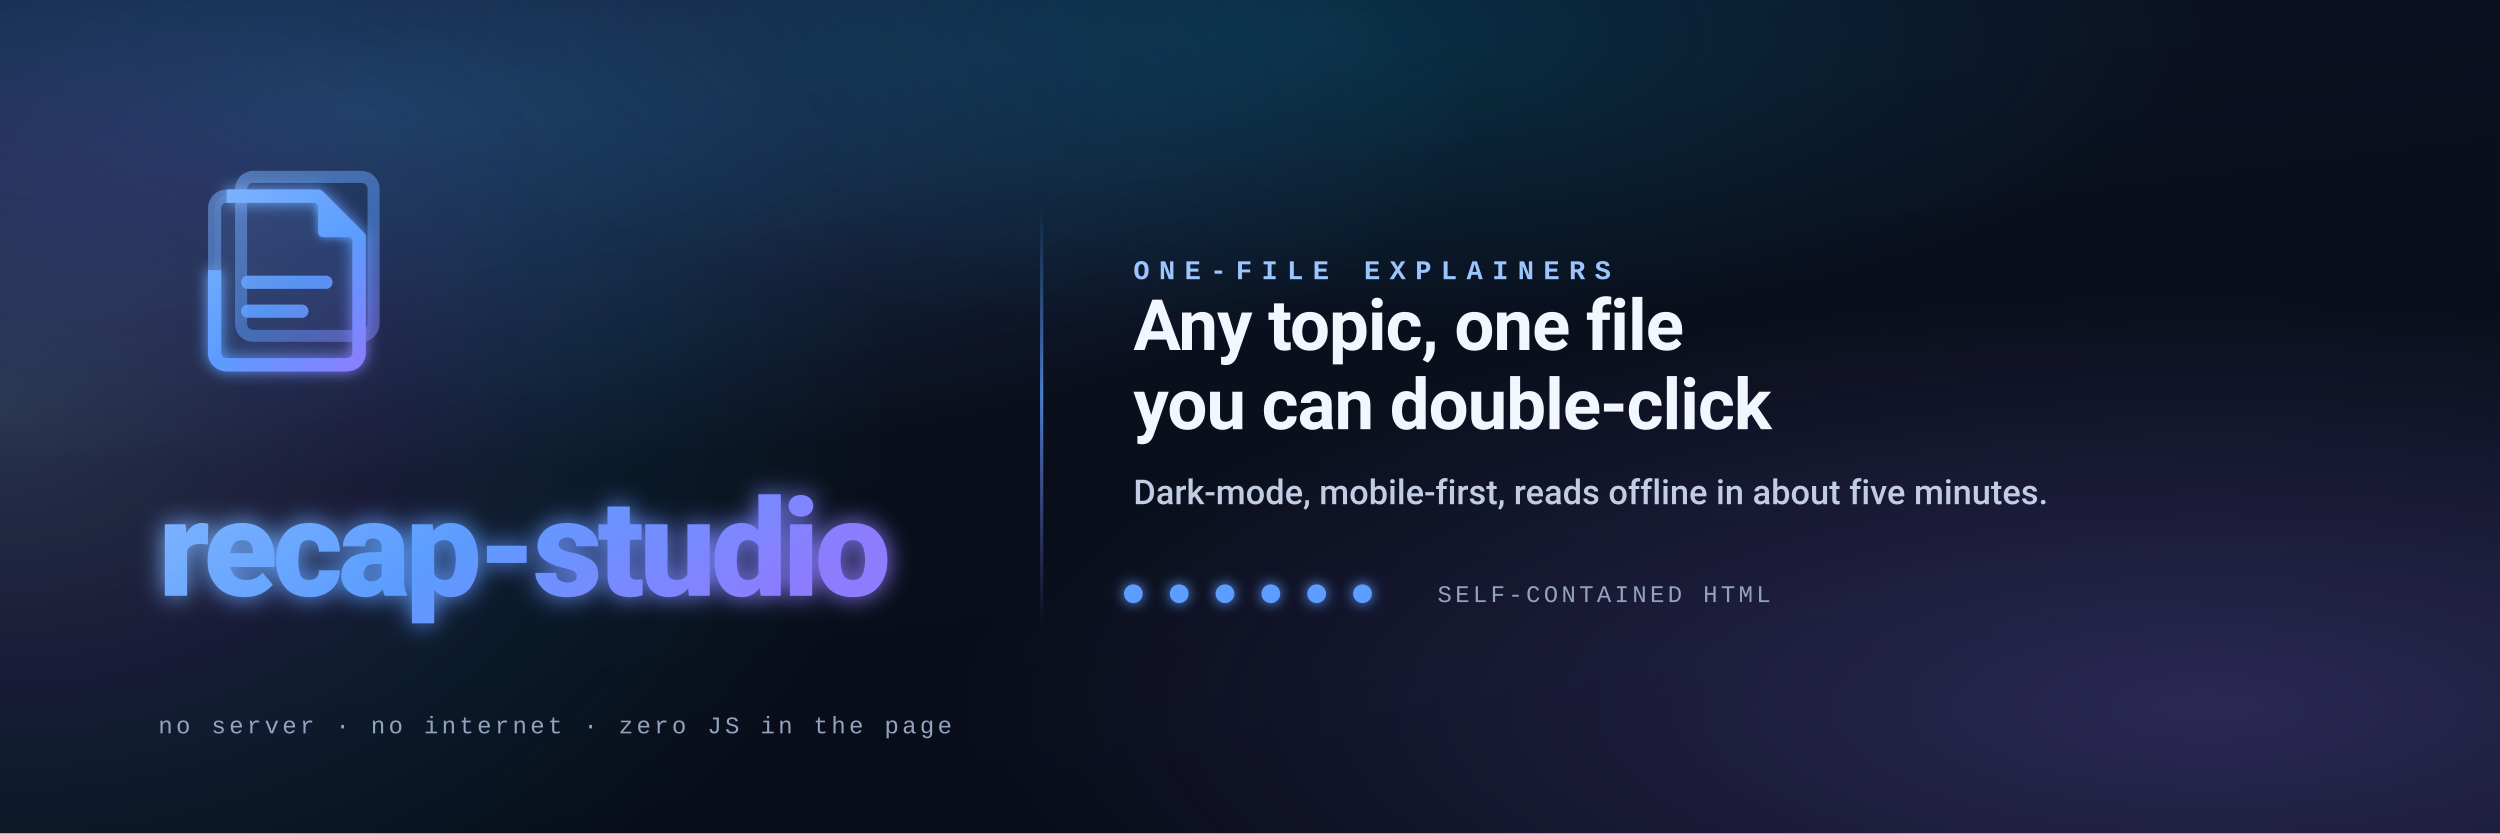
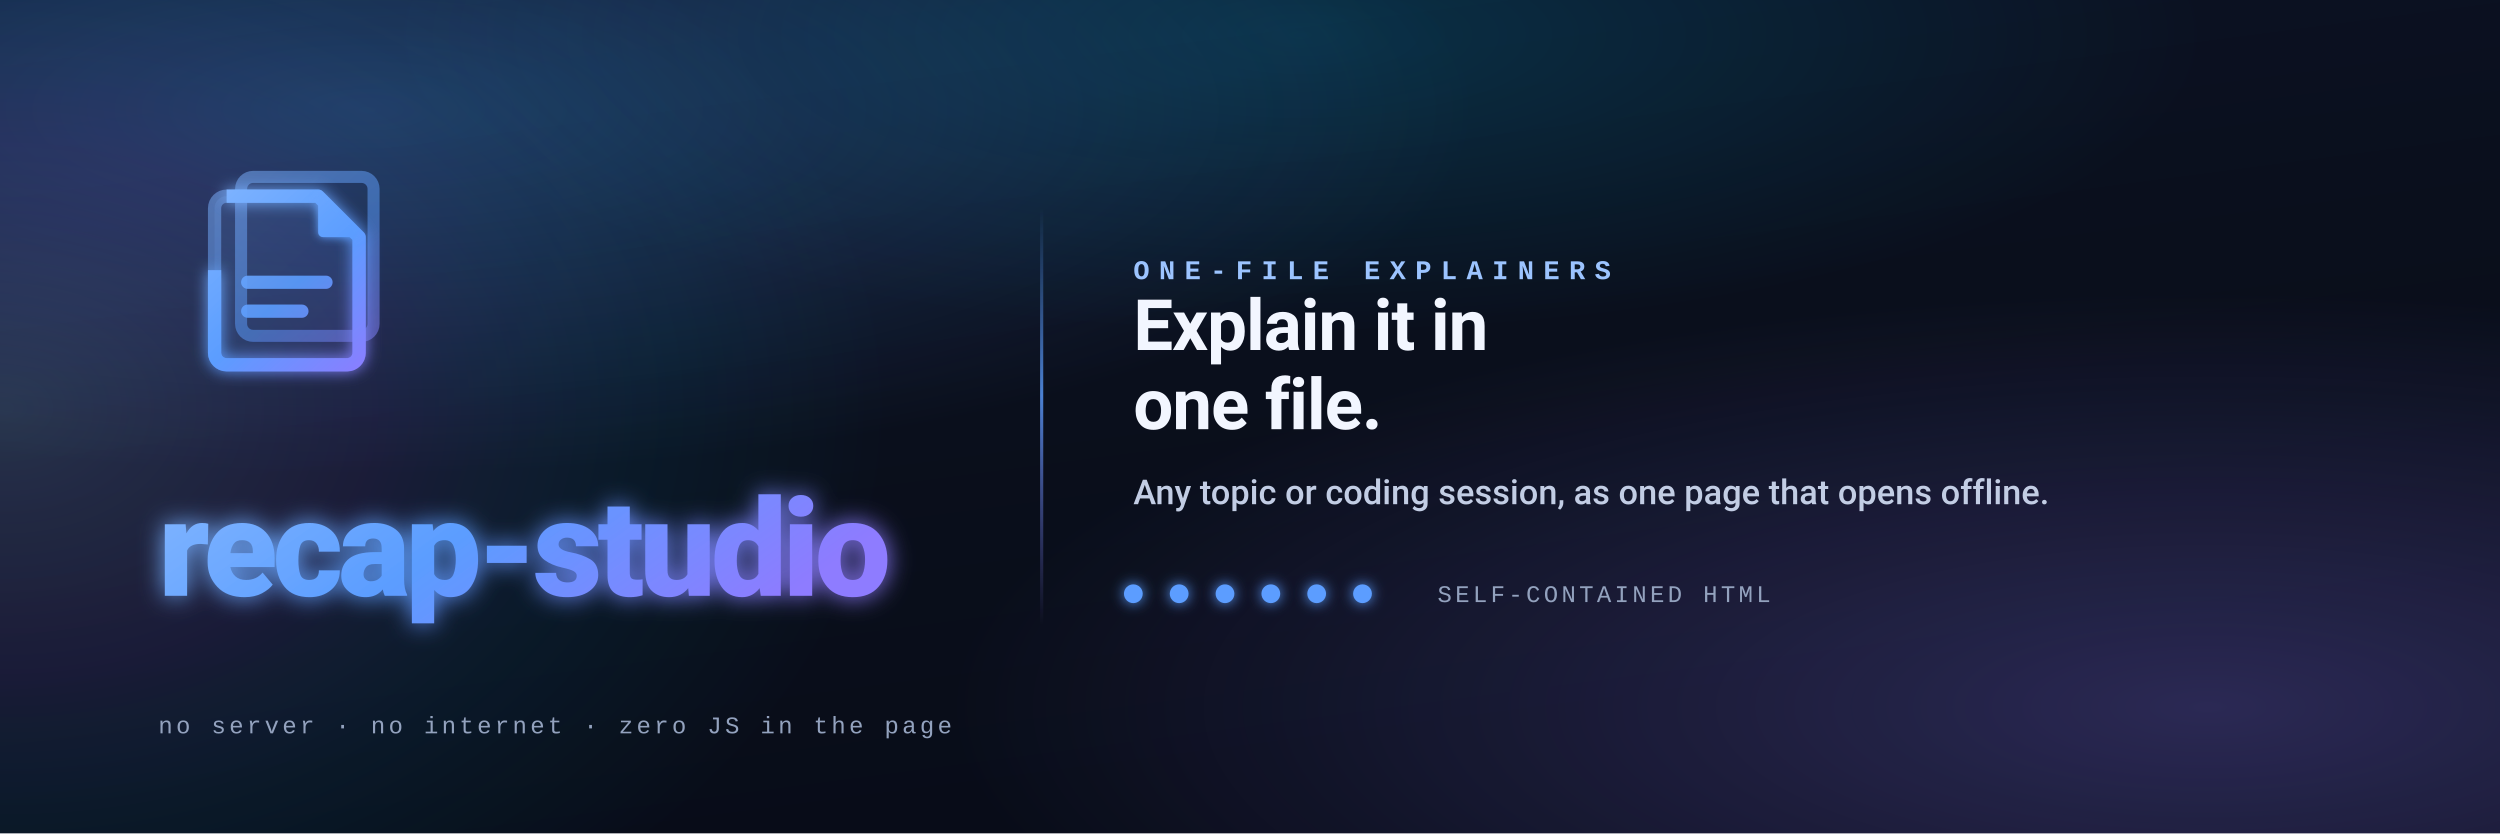
- <svg xmlns="http://www.w3.org/2000/svg" viewBox="0 0 1200 400" fill="none" role="img" aria-label="recap-studio, one-file explainers: any topic, one file you can double-click">
+ <svg xmlns="http://www.w3.org/2000/svg" viewBox="0 0 1200 400" fill="none" role="img" aria-label="recap-studio, one-file explainers: explain it in one file. Any topic or coding session, as one page that opens offline.">
  <defs>
    <linearGradient id="rc-ground" x1="0" y1="0" x2="0.4" y2="1">
      <stop offset="0%" stop-color="#0C1328" />
      <stop offset="55%" stop-color="#0A0F1C" />
      <stop offset="100%" stop-color="#080C18" />
    </linearGradient>
    <radialGradient id="rc-bloomA" cx="0.15" cy="0.13" r="0.44">
      <stop offset="0%" stop-color="#5B9DFF" stop-opacity="0.26" />
      <stop offset="100%" stop-color="#5B9DFF" stop-opacity="0" />
    </radialGradient>
    <radialGradient id="rc-bloomB" cx="0.88" cy="0.85" r="0.50">
      <stop offset="0%" stop-color="#8E7BFF" stop-opacity="0.26" />
      <stop offset="100%" stop-color="#8E7BFF" stop-opacity="0" />
    </radialGradient>
    <radialGradient id="rc-bloomC" cx="0.52" cy="0.04" r="0.36">
      <stop offset="0%" stop-color="#00D4FF" stop-opacity="0.16" />
      <stop offset="100%" stop-color="#00D4FF" stop-opacity="0" />
    </radialGradient>
    <radialGradient id="rc-wash" cx="0.5" cy="0.5" r="0.5">
      <stop offset="0%" stop-color="#9CC4FF" stop-opacity="0.20" />
      <stop offset="42%" stop-color="#8E7BFF" stop-opacity="0.124" />
      <stop offset="76%" stop-color="#00D4FF" stop-opacity="0.046" />
      <stop offset="100%" stop-color="#00D4FF" stop-opacity="0" />
    </radialGradient>
    <clipPath id="rc-frame">
      <rect width="1200" height="400" />
    </clipPath>
    <linearGradient id="rc-rule" gradientUnits="userSpaceOnUse" x1="500" y1="100" x2="500" y2="300">
      <stop offset="0%" stop-color="#5B9DFF" stop-opacity="0" />
      <stop offset="45%" stop-color="#5B9DFF" stop-opacity="0.8" />
      <stop offset="100%" stop-color="#8E7BFF" stop-opacity="0" />
    </linearGradient>
    <linearGradient id="rc-ink" gradientUnits="userSpaceOnUse" x1="62" y1="60" x2="200" y2="210">
      <stop class="rck1" offset="0%" stop-color="#7FB4FF" />
      <stop class="rck2" offset="52%" stop-color="#5B9DFF" />
      <stop class="rck3" offset="100%" stop-color="#8E7BFF" />
    </linearGradient>
    <filter id="rc-glow" x="-45%" y="-45%" width="190%" height="190%">
      <feGaussianBlur stdDeviation="6.0" result="b" />
      <feMerge>
        <feMergeNode in="b" />
        <feMergeNode in="SourceGraphic" />
      </feMerge>
    </filter>
    <filter id="rc-glow-sm" x="-150%" y="-150%" width="400%" height="400%">
      <feGaussianBlur stdDeviation="3.4" result="b" />
      <feMerge>
        <feMergeNode in="b" />
        <feMergeNode in="SourceGraphic" />
      </feMerge>
    </filter>
    <linearGradient id="rc-word" x1="0" y1="0" x2="1" y2="0.25">
      <stop class="rck1" offset="0%" stop-color="#7FB4FF" />
      <stop class="rck2" offset="46%" stop-color="#5B9DFF" />
      <stop class="rck3" offset="100%" stop-color="#8E7BFF" />
    </linearGradient>
    <linearGradient id="rc-sheen" x1="0" y1="0" x2="1" y2="0">
      <stop offset="0%" stop-color="#FFFFFF" stop-opacity="0" />
      <stop offset="50%" stop-color="#FFFFFF" stop-opacity="0.62" />
      <stop offset="100%" stop-color="#FFFFFF" stop-opacity="0" />
    </linearGradient>
    <clipPath id="rc-wordclip">
      <text x="76" y="286" font-family="system-ui, -apple-system, 'Segoe UI', Roboto, 'Helvetica Neue', Arial, sans-serif" font-size="65" font-weight="800" letter-spacing="-2.3">recap-studio</text>
    </clipPath>
  </defs>
  <style>
    .disp { font-family: system-ui, -apple-system, 'Segoe UI', Roboto, 'Helvetica Neue', Arial, sans-serif; }
    .mono { font-family: ui-monospace, SFMono-Regular, 'SF Mono', Menlo, Consolas, 'Liberation Mono', monospace; }
    .eyebrow { font-size: 13px; font-weight: 600; letter-spacing: 4.5px; fill: #9CC4FF; }
    .head    { font-size: 34px; font-weight: 700; fill: #F2F6FF; letter-spacing: -0.5px; }
    .sub     { font-size: 16.5px; font-weight: 500; fill: #C2CDE4; }
    .tag     { font-size: 11.5px; letter-spacing: 1.6px; fill: #93A2BE; }
    .chip    { font-size: 11.5px; letter-spacing: 1.2px; fill: #C2CDE4; }
    @keyframes rc-breathe { 0%,100% { opacity:0.62; } 50% { opacity:1; } }
    .rcbloom { animation: rc-breathe 11s ease-in-out infinite; }
    @keyframes rc-sweep { 0% { transform: translateX(-360px); } 100% { transform: translateX(1560px); } }
    .rcwash { animation: rc-sweep 17s cubic-bezier(.5,0,.5,1) infinite; }
    @keyframes rc-sheen { 0% { transform: translateX(0); } 15%,100% { transform: translateX(299px); } }
    .rcsheen { animation: rc-sheen 8.5s cubic-bezier(.4,0,.3,1) infinite; }
    @keyframes rc-pip { 0%,100% { opacity: 0.5; } 50% { opacity: 1; } }
    .rcp1 { animation: rc-pip 5s ease-in-out infinite 0.0s; }
    .rcp2 { animation: rc-pip 5s ease-in-out infinite 0.35s; }
    .rcp3 { animation: rc-pip 5s ease-in-out infinite 0.7s; }
    .rcp4 { animation: rc-pip 5s ease-in-out infinite 1.05s; }
    .rcp5 { animation: rc-pip 5s ease-in-out infinite 1.4s; }
    .rcp6 { animation: rc-pip 5s ease-in-out infinite 1.75s; }
    @keyframes rc-flow { to { stroke-dashoffset: -1000; } }
    .rcedge { stroke-dasharray: 420 580; animation: rc-flow 8s linear infinite; }
    @keyframes rc-stack { 0%,100% { transform: translate(0,0); } 50% { transform: translate(4px,-8px); } }
    .rcstack { animation: rc-stack 8s ease-in-out infinite; }
    @keyframes rc-fold { 0%,14% { opacity: 0.25; } 46%,86% { opacity: 1; } 100% { opacity: 0.25; } }
    .rcfold { animation: rc-fold 8s cubic-bezier(.3,0,.2,1) infinite; }
    @keyframes rc-k1 { 0%,100% { stop-color:#7FB4FF; } 50% { stop-color:#5B9DFF; } }
    @keyframes rc-k2 { 0%,100% { stop-color:#5B9DFF; } 50% { stop-color:#8E7BFF; } }
    @keyframes rc-k3 { 0%,100% { stop-color:#8E7BFF; } 50% { stop-color:#A98CFF; } }
    .rck1 { animation: rc-k1 15s ease-in-out infinite; }
    .rck2 { animation: rc-k2 15s ease-in-out infinite; }
    .rck3 { animation: rc-k3 15s ease-in-out infinite; }
    @media (prefers-reduced-motion: reduce) { * { animation: none !important; } }
  </style>
  <rect width="1200" height="400" fill="url(#rc-ground)" />
  <g class="rcbloom">
    <rect width="1200" height="400" fill="url(#rc-bloomA)" />
    <rect width="1200" height="400" fill="url(#rc-bloomB)" />
    <rect width="1200" height="400" fill="url(#rc-bloomC)" />
  </g>
  <g clip-path="url(#rc-frame)">
    <g transform="translate(0,196)">
      <ellipse class="rcwash" cx="0" cy="0" rx="430" ry="300" fill="url(#rc-wash)" />
    </g>
  </g>
  <g transform="translate(66,56) scale(0.5781)">
    <g class="rcstack" opacity="0.5">
      <rect x="86" y="50" width="110" height="132" rx="10" fill="none" stroke="url(#rc-ink)" stroke-width="10" />
    </g>
    <path d="M74 66 H150 L184 100 V196 A10 10 0 0 1 174 206 H74 A10 10 0 0 1 64 196 V76 A10 10 0 0 1 74 66 Z" fill="url(#rc-ink)" fill-opacity="0.14" stroke="url(#rc-ink)" stroke-opacity="0.5" stroke-width="11" stroke-linejoin="round" />
    <g filter="url(#rc-glow)">
      <path class="rcedge" d="M74 66 H150 L184 100 V196 A10 10 0 0 1 174 206 H74 A10 10 0 0 1 64 196 V76 A10 10 0 0 1 74 66 Z" pathLength="1000" fill="none" stroke="url(#rc-ink)" stroke-width="11" stroke-linejoin="round" />
    </g>
    <g class="rcfold" filter="url(#rc-glow-sm)">
      <path d="M150 66 L184 100 H154 A4 4 0 0 1 150 96 Z" fill="url(#rc-ink)" />
    </g>
    <g opacity="0.9" fill="url(#rc-ink)">
      <rect x="86" y="132" width="76" height="11" rx="5.5" />
      <rect x="86" y="156" width="56" height="11" rx="5.5" />
    </g>
  </g>
  <g filter="url(#rc-glow)">
    <text class="disp" x="76" y="286" font-size="65" font-weight="800" letter-spacing="-2.3" fill="url(#rc-word)">recap-studio</text>
  </g>
  <g clip-path="url(#rc-wordclip)">
    <g transform="skewX(-18)">
      <rect class="rcsheen" x="4" y="221" width="30" height="88" fill="url(#rc-sheen)" opacity="0.45" />
    </g>
  </g>
  <line x1="500" y1="100" x2="500" y2="300" stroke="url(#rc-rule)" stroke-width="1.5" />
  <g transform="translate(544,0)">
    <text class="mono eyebrow" x="0" y="134">ONE-FILE EXPLAINERS</text>
-     <text class="disp head" x="0" y="168">Any topic, one file</text>
-     <text class="disp head" x="0" y="206">you can double-click</text>
-     <text class="disp sub" x="0" y="242">Dark-mode, mobile-first, reads offline in about five minutes.</text>
+     <text class="disp head" x="0" y="168">Explain it in</text>
+     <text class="disp head" x="0" y="206">one file.</text>
+     <text class="disp sub" x="0" y="242">Any topic or coding session, as one page that opens offline.</text>
    <g transform="translate(0,285)">
      <g class="rcp1">
        <circle cx="0" cy="0" r="4.5" fill="#5B9DFF" filter="url(#rc-glow-sm)" />
      </g>
      <g class="rcp2">
        <circle cx="22" cy="0" r="4.5" fill="#5B9DFF" filter="url(#rc-glow-sm)" />
      </g>
      <g class="rcp3">
        <circle cx="44" cy="0" r="4.5" fill="#5B9DFF" filter="url(#rc-glow-sm)" />
      </g>
      <g class="rcp4">
        <circle cx="66" cy="0" r="4.5" fill="#5B9DFF" filter="url(#rc-glow-sm)" />
      </g>
      <g class="rcp5">
        <circle cx="88" cy="0" r="4.5" fill="#5B9DFF" filter="url(#rc-glow-sm)" />
      </g>
      <g class="rcp6">
        <circle cx="110" cy="0" r="4.5" fill="#5B9DFF" filter="url(#rc-glow-sm)" />
      </g>
      <text class="mono tag" x="146" y="4">SELF-CONTAINED HTML</text>
    </g>
  </g>
  <text class="mono tag" x="76" y="352">no server  ·  no internet  ·  zero JS in the page</text>
</svg>
